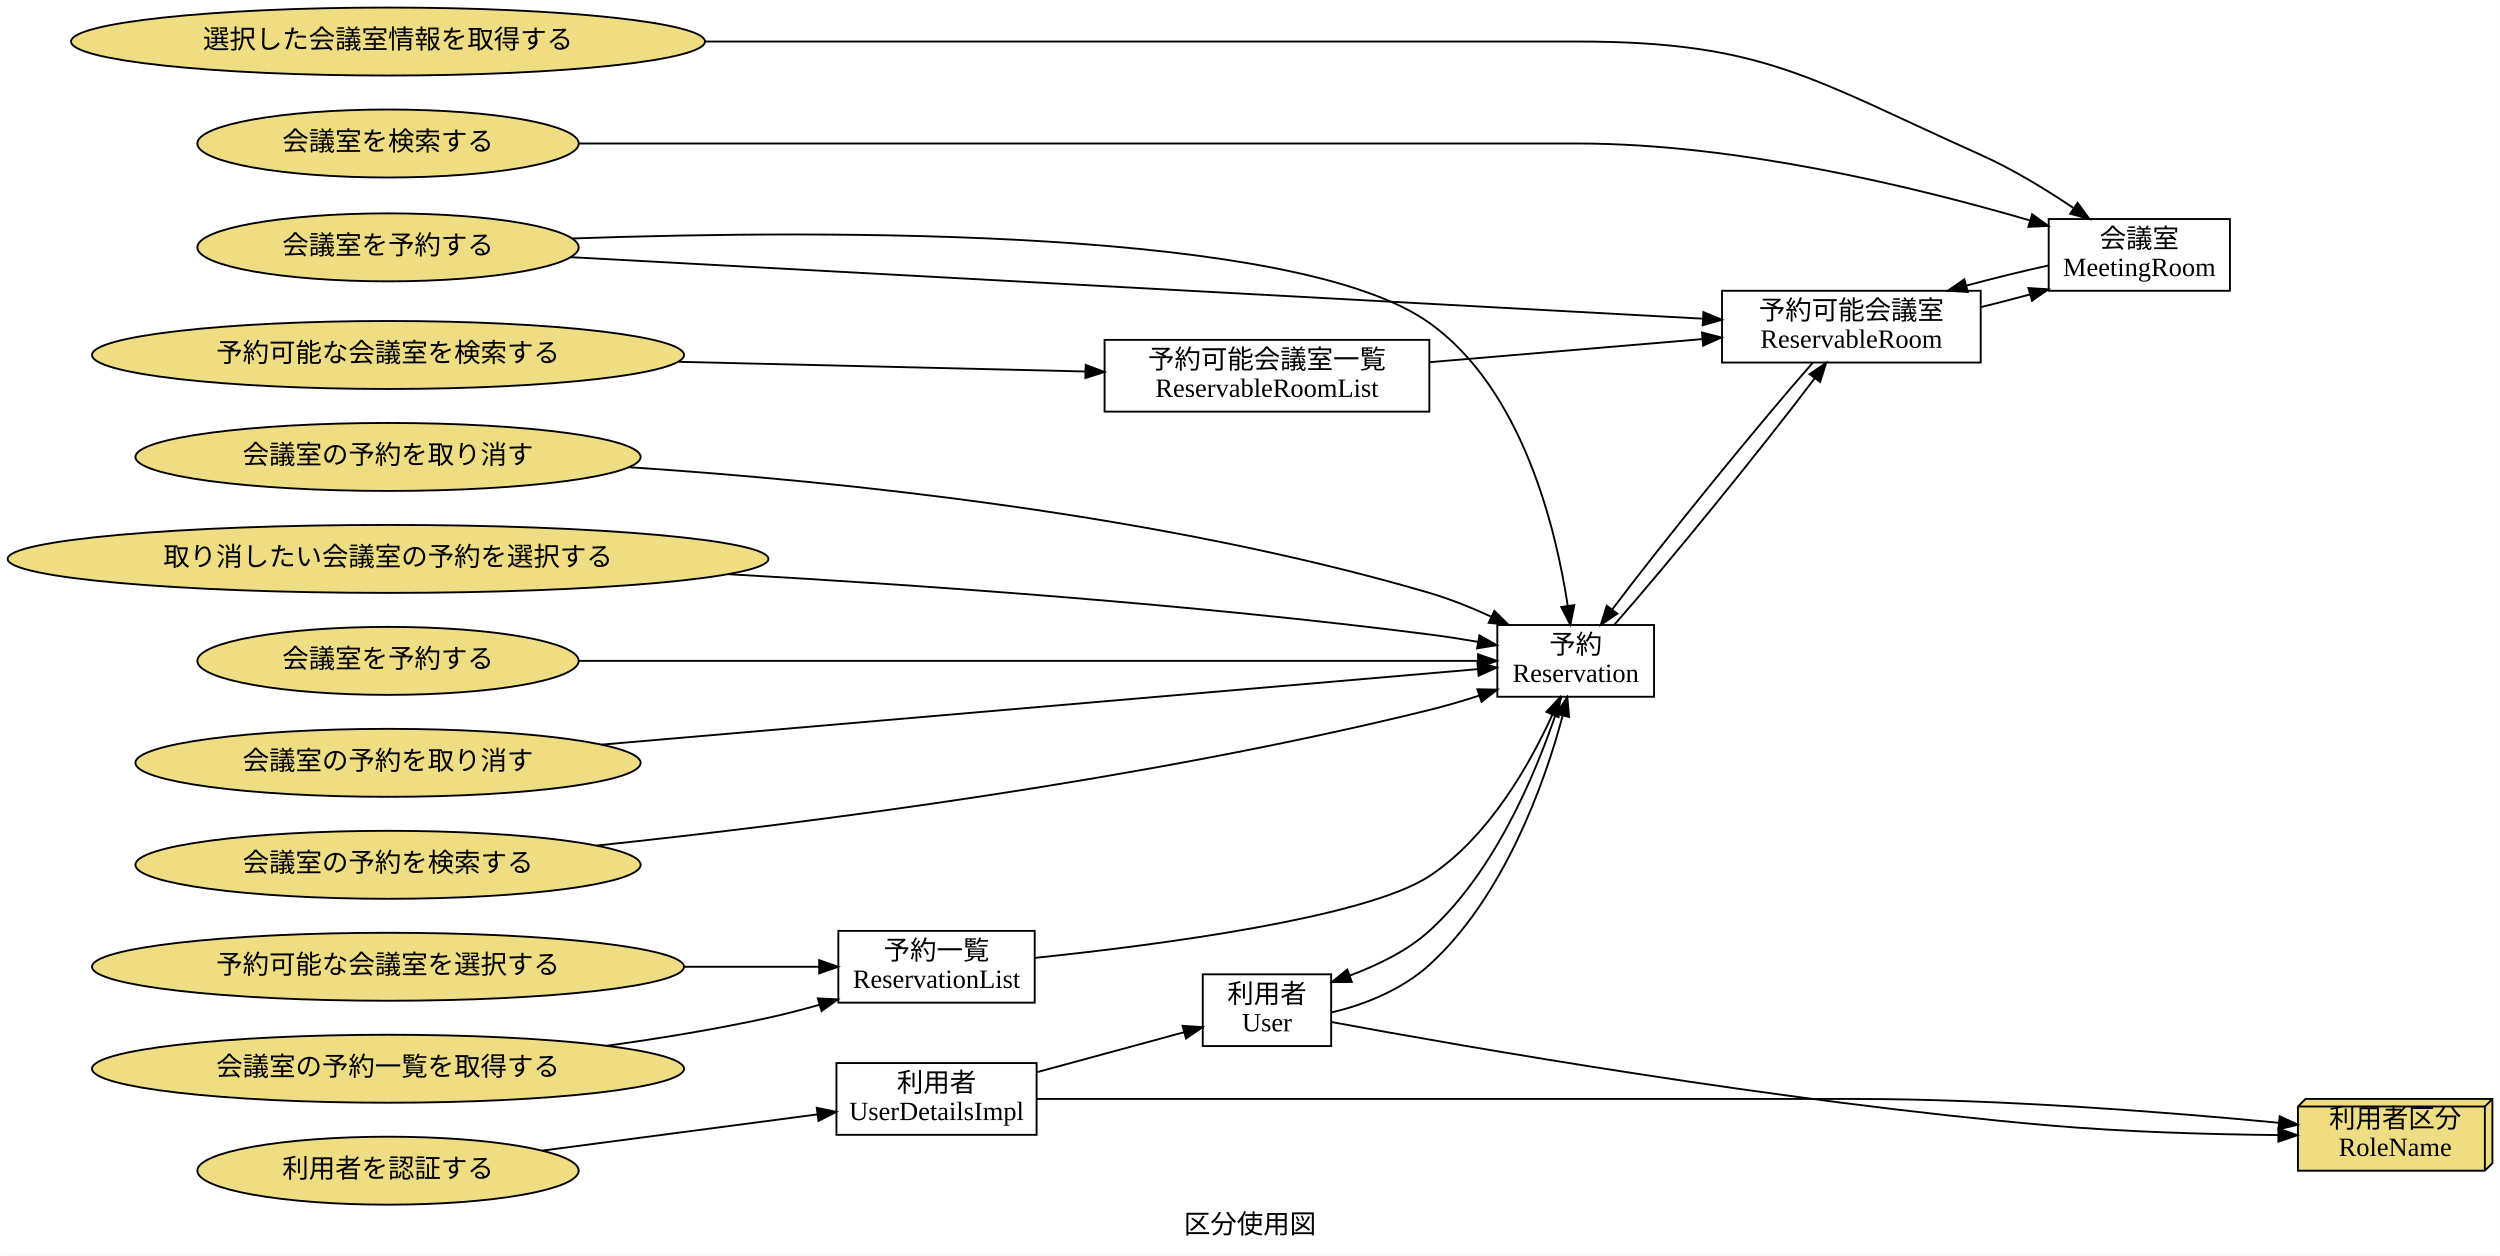
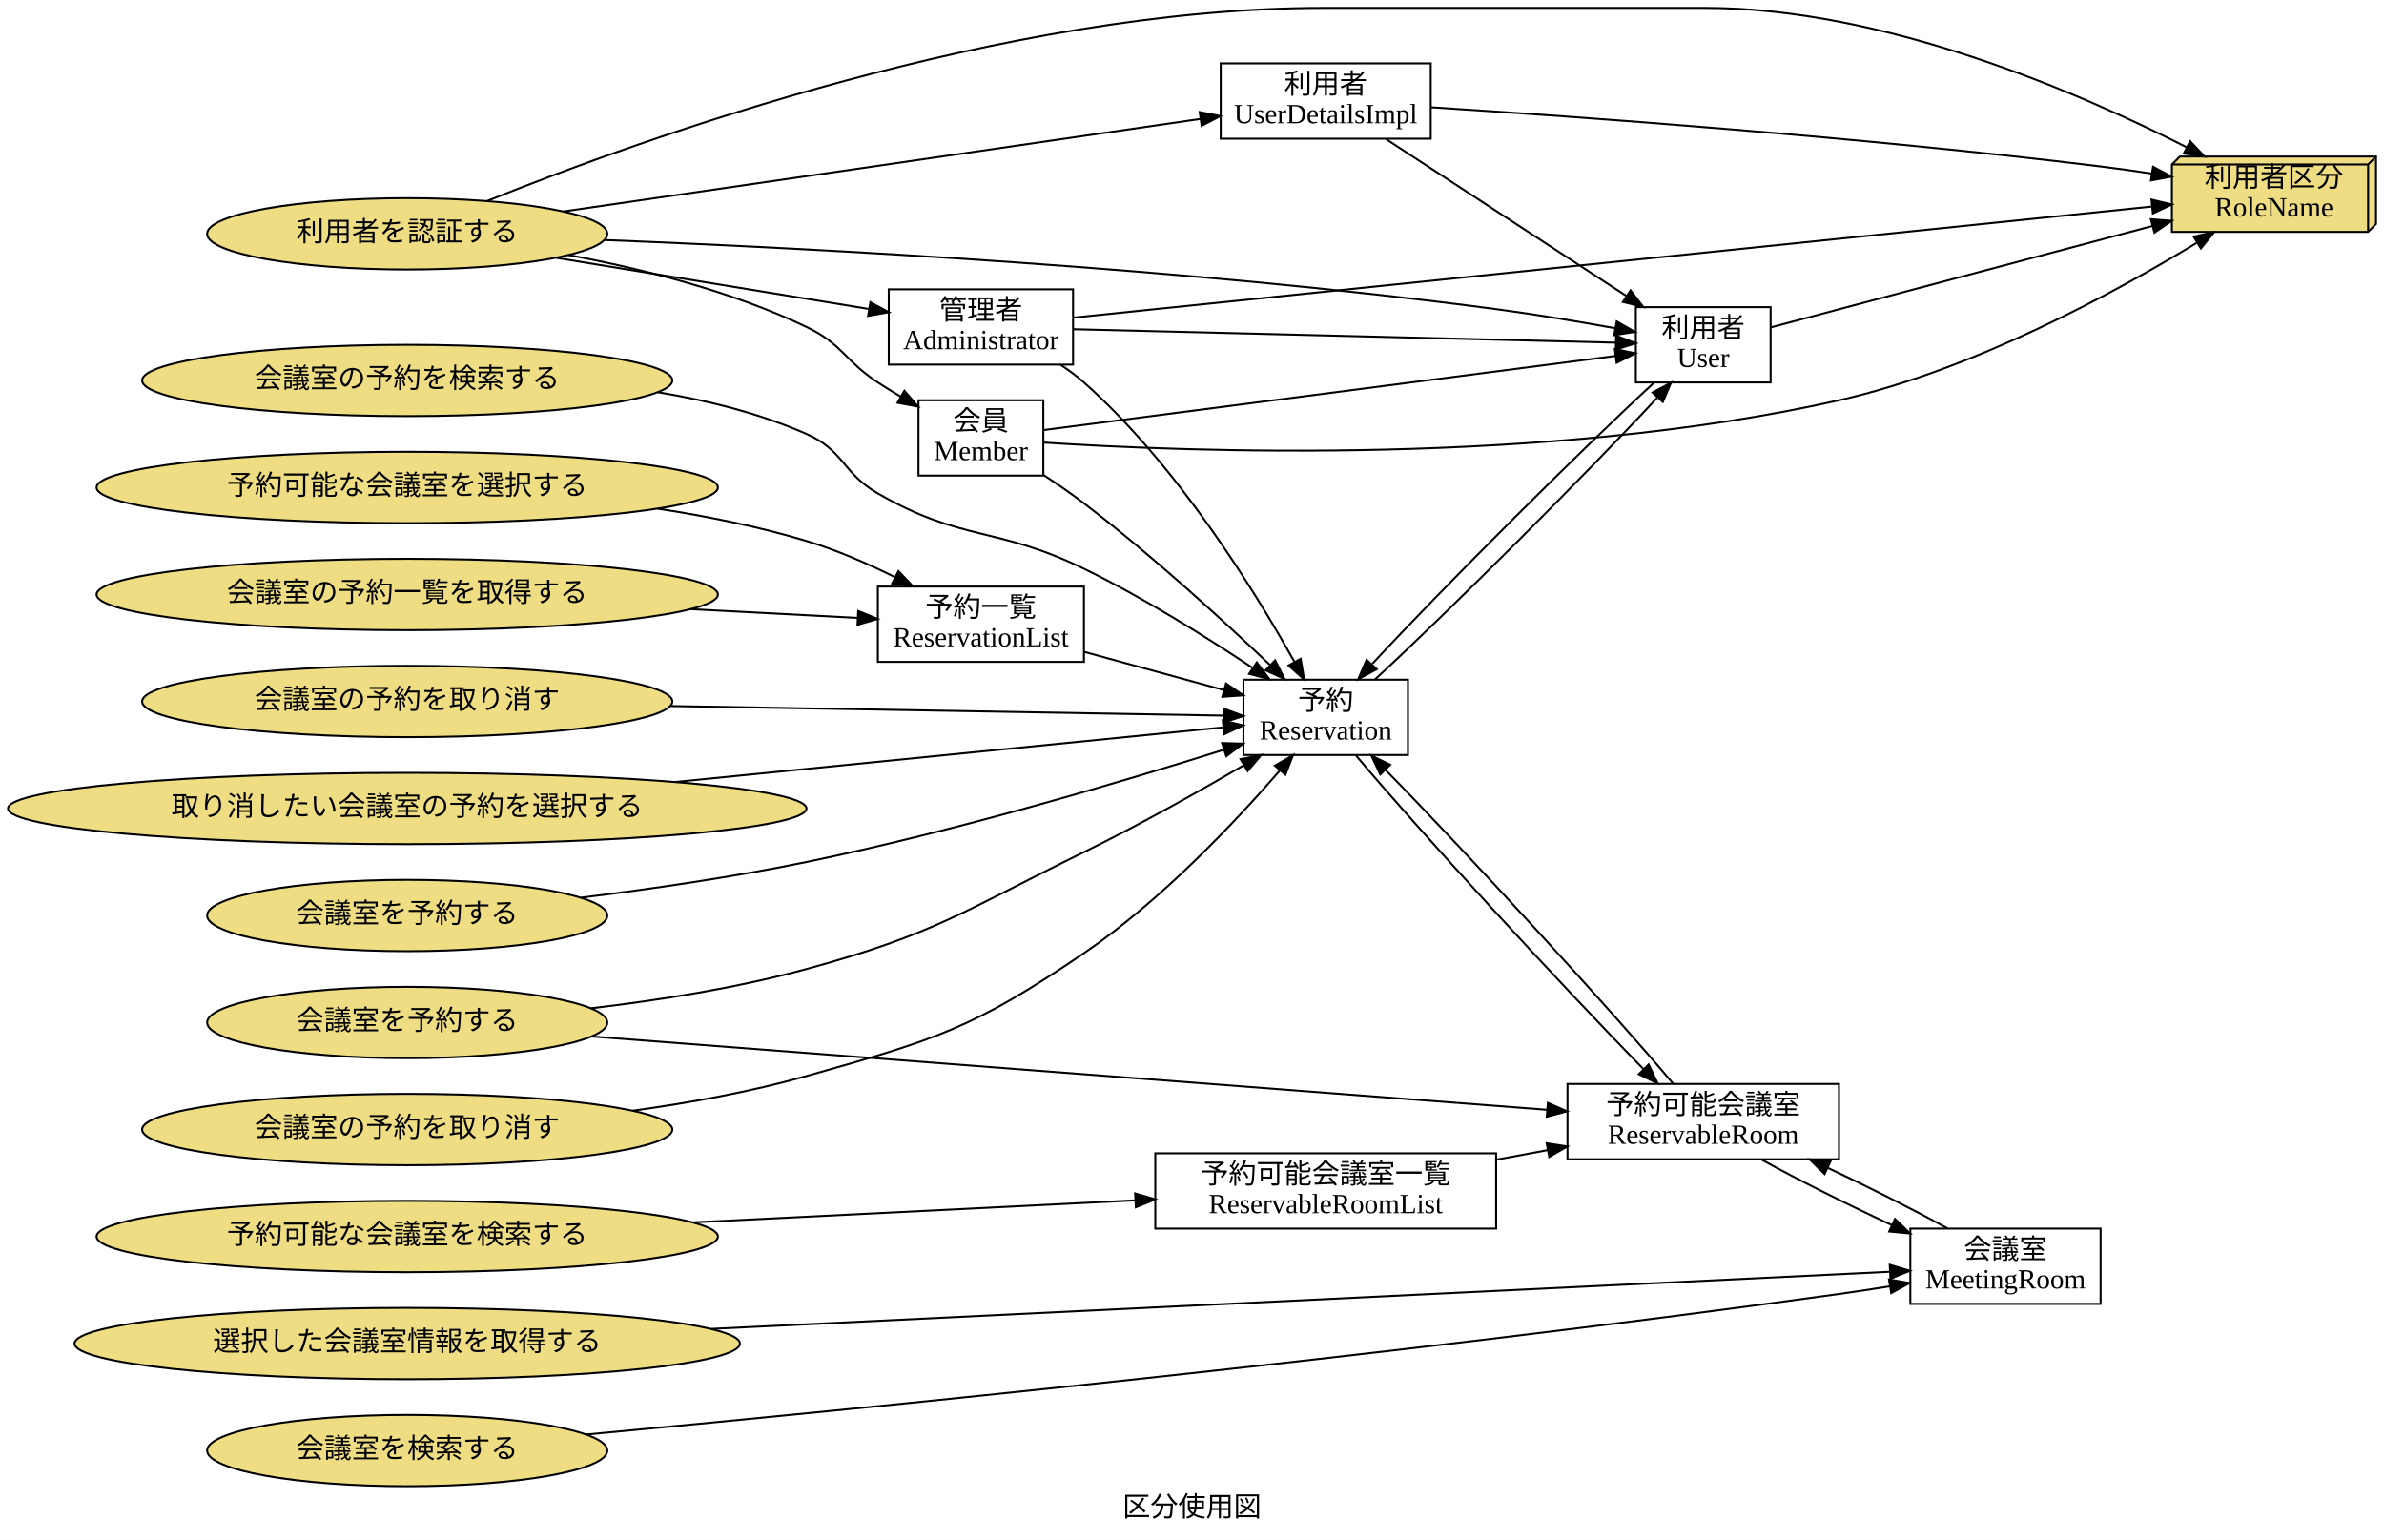
- <svg xmlns="http://www.w3.org/2000/svg" xmlns:xlink="http://www.w3.org/1999/xlink" width="1324pt" height="665pt" viewBox="0.00 0.00 1323.96 665.00">
-   <g id="graph0" class="graph" transform="scale(1 1) rotate(0) translate(4 661)">
-     <polygon fill="white" stroke="transparent" points="-4,4 -4,-661 1319.96,-661 1319.96,4 -4,4" />
-     <text text-anchor="middle" x="657.98" y="-7.8" font-family="Times New Roman,serif" font-size="14.00">区分使用図
+ <svg xmlns="http://www.w3.org/2000/svg" xmlns:xlink="http://www.w3.org/1999/xlink" width="1203pt" height="777pt" viewBox="0.00 0.00 1202.96 777.00">
+   <g id="graph0" class="graph" transform="scale(1 1) rotate(0) translate(4 773)">
+     <polygon fill="white" stroke="transparent" points="-4,4 -4,-773 1198.96,-773 1198.96,4 -4,4" />
+     <text text-anchor="middle" x="597.48" y="-7.8" font-family="Times New Roman,serif" font-size="14.00">区分使用図
        </text>
    <g id="node1" class="node">
-       <polygon fill="#eedd82" stroke="black" points="1315.96,-79 1216.96,-79 1212.96,-75 1212.96,-41 1311.96,-41 1315.96,-45 1315.96,-79" />
-       <polyline fill="none" stroke="black" points="1311.96,-75 1212.96,-75 " />
-       <polyline fill="none" stroke="black" points="1311.96,-75 1311.96,-41 " />
-       <polyline fill="none" stroke="black" points="1311.96,-75 1315.96,-79 " />
-       <text text-anchor="middle" x="1264.46" y="-63.8" font-family="Times New Roman,serif" font-size="14.00">
+       <polygon fill="#eedd82" stroke="black" points="1194.96,-694 1095.96,-694 1091.96,-690 1091.96,-656 1190.96,-656 1194.96,-660 1194.96,-694" />
+       <polyline fill="none" stroke="black" points="1190.96,-690 1091.96,-690 " />
+       <polyline fill="none" stroke="black" points="1190.96,-690 1190.96,-656 " />
+       <polyline fill="none" stroke="black" points="1190.96,-690 1194.96,-694 " />
+       <text text-anchor="middle" x="1143.46" y="-678.8" font-family="Times New Roman,serif" font-size="14.00">
                利用者区分
            </text>
-       <text text-anchor="middle" x="1264.46" y="-48.8" font-family="Times New Roman,serif" font-size="14.00">
+       <text text-anchor="middle" x="1143.46" y="-663.8" font-family="Times New Roman,serif" font-size="14.00">
                RoleName
            </text>
    </g>
    <g id="node2" class="node">
      <g id="a_node2">
        <a xlink:href="https://github.com/k2works/application_programing_excercise_2022/tree/take13/src/main/java/mrs/application/scenario/MeetingRoomReservationScenario.java" xlink:title="MeetingRoomReservationScenario.cancel(Reservation)">
          <ellipse fill="#eedd82" stroke="black" cx="201.48" cy="-419" rx="133.78" ry="18" />
          <text text-anchor="middle" x="201.48" y="-415.3" font-family="Times New Roman,serif" font-size="14.00">会議室の予約を取り消す
                    </text>
        </a>
      </g>
    </g>
-     <g id="node16" class="node">
-       <polygon fill="white" stroke="black" points="871.96,-330 788.96,-330 788.96,-292 871.96,-292 871.96,-330" />
-       <text text-anchor="middle" x="830.46" y="-314.8" font-family="Times New Roman,serif" font-size="14.00">予約
-             </text>
-       <text text-anchor="middle" x="830.46" y="-299.8" font-family="Times New Roman,serif" font-size="14.00">
+     <g id="node18" class="node">
+       <polygon fill="white" stroke="black" points="706.46,-430 623.46,-430 623.46,-392 706.46,-392 706.46,-430" />
+       <text text-anchor="middle" x="664.96" y="-414.8" font-family="Times New Roman,serif" font-size="14.00">予約
+             </text>
+       <text text-anchor="middle" x="664.96" y="-399.8" font-family="Times New Roman,serif" font-size="14.00">
                Reservation
            </text>
    </g>
-     <g id="edge12" class="edge">
-       <path fill="none" stroke="black" d="M329.38,-413.54C442.46,-406.08 611.44,-388.45 752.96,-347 763.86,-343.81 775.15,-339.26 785.61,-334.47" />
-       <polygon fill="black" stroke="black" points="787.41,-337.48 794.94,-330.03 784.4,-331.16 787.41,-337.48" />
+     <g id="edge18" class="edge">
+       <path fill="none" stroke="black" d="M334.42,-416.71C427.34,-415.1 546.62,-413.03 613.2,-411.88" />
+       <polygon fill="black" stroke="black" points="613.49,-415.38 623.43,-411.7 613.37,-408.38 613.49,-415.38" />
    </g>
    <g id="node3" class="node">
      <g id="a_node3">
        <a xlink:href="https://github.com/k2works/application_programing_excercise_2022/tree/take13/src/main/java/mrs/application/scenario/MeetingRoomReservationScenario.java" xlink:title="MeetingRoomReservationScenario.findMeetingRoom(RoomId)">
-           <ellipse fill="#eedd82" stroke="black" cx="201.48" cy="-639" rx="167.87" ry="18" />
-           <text text-anchor="middle" x="201.48" y="-635.3" font-family="Times New Roman,serif" font-size="14.00">選択した会議室情報を取得する
-                     </text>
-         </a>
-       </g>
-     </g>
-     <g id="node18" class="node">
-       <polygon fill="white" stroke="black" points="1176.96,-545 1080.96,-545 1080.96,-507 1176.96,-507 1176.96,-545" />
-       <text text-anchor="middle" x="1128.96" y="-529.8" font-family="Times New Roman,serif" font-size="14.00">
+           <ellipse fill="#eedd82" stroke="black" cx="201.48" cy="-95" rx="167.87" ry="18" />
+           <text text-anchor="middle" x="201.48" y="-91.3" font-family="Times New Roman,serif" font-size="14.00">選択した会議室情報を取得する
+                     </text>
+         </a>
+       </g>
+     </g>
+     <g id="node20" class="node">
+       <polygon fill="white" stroke="black" points="1055.96,-153 959.96,-153 959.96,-115 1055.96,-115 1055.96,-153" />
+       <text text-anchor="middle" x="1007.96" y="-137.8" font-family="Times New Roman,serif" font-size="14.00">
                会議室
            </text>
-       <text text-anchor="middle" x="1128.96" y="-514.8" font-family="Times New Roman,serif" font-size="14.00">
+       <text text-anchor="middle" x="1007.96" y="-122.8" font-family="Times New Roman,serif" font-size="14.00">
                MeetingRoom
            </text>
    </g>
-     <g id="edge13" class="edge">
-       <path fill="none" stroke="black" d="M369.27,-639C457.48,-639 567.59,-639 665.96,-639 665.96,-639 665.96,-639 831.46,-639 930.03,-639 955.01,-619.29 1044.96,-579 1061.89,-571.42 1079.38,-560.74 1093.91,-550.96" />
-       <polygon fill="black" stroke="black" points="1096.29,-553.57 1102.54,-545.02 1092.32,-547.8 1096.29,-553.57" />
+     <g id="edge19" class="edge">
+       <path fill="none" stroke="black" d="M354.74,-102.38C535.11,-111.13 826.58,-125.26 949.44,-131.21" />
+       <polygon fill="black" stroke="black" points="949.59,-134.72 959.74,-131.71 949.92,-127.73 949.59,-134.72" />
    </g>
    <g id="node4" class="node">
      <g id="a_node4">
        <a xlink:href="https://github.com/k2works/application_programing_excercise_2022/tree/take13/src/main/java/mrs/application/scenario/MeetingRoomReservationScenario.java" xlink:title="MeetingRoomReservationScenario.findOne(ReservationId)">
          <ellipse fill="#eedd82" stroke="black" cx="201.48" cy="-365" rx="201.46" ry="18" />
          <text text-anchor="middle" x="201.48" y="-361.3" font-family="Times New Roman,serif" font-size="14.00">取り消したい会議室の予約を選択する
                    </text>
        </a>
      </g>
    </g>
-     <g id="edge14" class="edge">
-       <path fill="none" stroke="black" d="M381.78,-356.9C489.64,-350.8 629.51,-340.73 752.96,-325 761.34,-323.93 770.19,-322.55 778.78,-321.07" />
-       <polygon fill="black" stroke="black" points="779.47,-324.51 788.7,-319.31 778.24,-317.61 779.47,-324.51" />
+     <g id="edge20" class="edge">
+       <path fill="none" stroke="black" d="M336.58,-378.37C429.16,-387.6 547.08,-399.35 613.16,-405.94" />
+       <polygon fill="black" stroke="black" points="613.01,-409.44 623.3,-406.95 613.7,-402.47 613.01,-409.44" />
    </g>
    <g id="node5" class="node">
      <g id="a_node5">
        <a xlink:href="https://github.com/k2works/application_programing_excercise_2022/tree/take13/src/main/java/mrs/application/scenario/MeetingRoomReservationScenario.java" xlink:title="MeetingRoomReservationScenario.findReservations(ReservableRoomId)">
-           <ellipse fill="#eedd82" stroke="black" cx="201.48" cy="-149" rx="156.77" ry="18" />
-           <text text-anchor="middle" x="201.48" y="-145.3" font-family="Times New Roman,serif" font-size="14.00">予約可能な会議室を選択する
-                     </text>
-         </a>
-       </g>
-     </g>
-     <g id="node17" class="node">
-       <polygon fill="white" stroke="black" points="543.96,-168 439.96,-168 439.96,-130 543.96,-130 543.96,-168" />
-       <text text-anchor="middle" x="491.96" y="-152.8" font-family="Times New Roman,serif" font-size="14.00">
+           <ellipse fill="#eedd82" stroke="black" cx="201.48" cy="-527" rx="156.77" ry="18" />
+           <text text-anchor="middle" x="201.48" y="-523.3" font-family="Times New Roman,serif" font-size="14.00">予約可能な会議室を選択する
+                     </text>
+         </a>
+       </g>
+     </g>
+     <g id="node19" class="node">
+       <polygon fill="white" stroke="black" points="542.96,-477 438.96,-477 438.96,-439 542.96,-439 542.96,-477" />
+       <text text-anchor="middle" x="490.96" y="-461.8" font-family="Times New Roman,serif" font-size="14.00">
                予約一覧
            </text>
-       <text text-anchor="middle" x="491.96" y="-137.8" font-family="Times New Roman,serif" font-size="14.00">
+       <text text-anchor="middle" x="490.96" y="-446.8" font-family="Times New Roman,serif" font-size="14.00">
                ReservationList
            </text>
    </g>
-     <g id="edge15" class="edge">
-       <path fill="none" stroke="black" d="M358.12,-149C383.51,-149 408.42,-149 429.69,-149" />
-       <polygon fill="black" stroke="black" points="429.82,-152.5 439.82,-149 429.82,-145.5 429.82,-152.5" />
+     <g id="edge21" class="edge">
+       <path fill="none" stroke="black" d="M327.84,-516.32C353.03,-512.45 379.08,-507.17 402.96,-500 417.97,-495.49 433.62,-488.68 447.43,-481.84" />
+       <polygon fill="black" stroke="black" points="449.35,-484.8 456.67,-477.14 446.17,-478.56 449.35,-484.8" />
    </g>
    <g id="node6" class="node">
      <g id="a_node6">
        <a xlink:href="https://github.com/k2works/application_programing_excercise_2022/tree/take13/src/main/java/mrs/application/scenario/MeetingRoomReservationScenario.java" xlink:title="MeetingRoomReservationScenario.reserve(Reservation)">
          <ellipse fill="#eedd82" stroke="black" cx="201.48" cy="-311" rx="100.98" ry="18" />
          <text text-anchor="middle" x="201.48" y="-307.3" font-family="Times New Roman,serif" font-size="14.00">会議室を予約する
                    </text>
        </a>
      </g>
    </g>
-     <g id="edge16" class="edge">
-       <path fill="none" stroke="black" d="M302.52,-311C438.06,-311 674.98,-311 778.56,-311" />
-       <polygon fill="black" stroke="black" points="778.75,-314.5 788.75,-311 778.75,-307.5 778.75,-314.5" />
+     <g id="edge22" class="edge">
+       <path fill="none" stroke="black" d="M289.27,-320.02C324.71,-324.4 365.99,-330.38 402.96,-338 477.21,-353.31 561.38,-378.26 613.58,-394.66" />
+       <polygon fill="black" stroke="black" points="612.67,-398.04 623.26,-397.72 614.78,-391.37 612.67,-398.04" />
    </g>
    <g id="node7" class="node">
      <g id="a_node7">
        <a xlink:href="https://github.com/k2works/application_programing_excercise_2022/tree/take13/src/main/java/mrs/application/service/auth/UserService.java" xlink:title="UserService.loadUserByUsername(String)">
-           <ellipse fill="#eedd82" stroke="black" cx="201.48" cy="-41" rx="100.98" ry="18" />
-           <text text-anchor="middle" x="201.48" y="-37.3" font-family="Times New Roman,serif" font-size="14.00">利用者を認証する
-                     </text>
-         </a>
-       </g>
+           <ellipse fill="#eedd82" stroke="black" cx="201.48" cy="-655" rx="100.98" ry="18" />
+           <text text-anchor="middle" x="201.48" y="-651.3" font-family="Times New Roman,serif" font-size="14.00">利用者を認証する
+                     </text>
+         </a>
+       </g>
+     </g>
+     <g id="edge25" class="edge">
+       <path fill="none" stroke="black" d="M241.79,-671.58C320.45,-703.19 503.45,-769 663.96,-769 663.96,-769 663.96,-769 856.46,-769 946.39,-769 1044.62,-726.54 1099.38,-698.7" />
+       <polygon fill="black" stroke="black" points="1101.15,-701.72 1108.43,-694.02 1097.94,-695.5 1101.15,-701.72" />
+     </g>
+     <g id="node14" class="node">
+       <polygon fill="white" stroke="black" points="537.46,-627 444.46,-627 444.46,-589 537.46,-589 537.46,-627" />
+       <text text-anchor="middle" x="490.96" y="-611.8" font-family="Times New Roman,serif" font-size="14.00">管理者
+             </text>
+       <text text-anchor="middle" x="490.96" y="-596.8" font-family="Times New Roman,serif" font-size="14.00">
+                 Administrator
+             </text>
+     </g>
+     <g id="edge23" class="edge">
+       <path fill="none" stroke="black" d="M276.52,-642.9C325.75,-634.85 389.38,-624.44 434.32,-617.1" />
+       <polygon fill="black" stroke="black" points="435.16,-620.51 444.46,-615.44 434.03,-613.6 435.16,-620.51" />
    </g>
    <g id="node15" class="node">
-       <polygon fill="white" stroke="black" points="544.96,-98 438.96,-98 438.96,-60 544.96,-60 544.96,-98" />
-       <text text-anchor="middle" x="491.96" y="-82.8" font-family="Times New Roman,serif" font-size="14.00">利用者
-             </text>
-       <text text-anchor="middle" x="491.96" y="-67.8" font-family="Times New Roman,serif" font-size="14.00">
+       <polygon fill="white" stroke="black" points="522.46,-571 459.46,-571 459.46,-533 522.46,-533 522.46,-571" />
+       <text text-anchor="middle" x="490.96" y="-555.8" font-family="Times New Roman,serif" font-size="14.00">会員
+             </text>
+       <text text-anchor="middle" x="490.96" y="-540.8" font-family="Times New Roman,serif" font-size="14.00">
+                 Member
+             </text>
+     </g>
+     <g id="edge24" class="edge">
+       <path fill="none" stroke="black" d="M282.72,-644.33C320.49,-637.3 365.38,-625.95 402.96,-608 421.25,-599.26 422.03,-591.13 438.96,-580 442.67,-577.56 446.61,-575.14 450.59,-572.79" />
+       <polygon fill="black" stroke="black" points="452.35,-575.81 459.29,-567.81 448.88,-569.74 452.35,-575.81" />
+     </g>
+     <g id="node16" class="node">
+       <polygon fill="white" stroke="black" points="889.46,-618 821.46,-618 821.46,-580 889.46,-580 889.46,-618" />
+       <text text-anchor="middle" x="855.46" y="-602.8" font-family="Times New Roman,serif" font-size="14.00">利用者
+             </text>
+       <text text-anchor="middle" x="855.46" y="-587.8" font-family="Times New Roman,serif" font-size="14.00">
+                 User
+             </text>
+     </g>
+     <g id="edge26" class="edge">
+       <path fill="none" stroke="black" d="M300.94,-651.88C411.01,-647.54 594.36,-637.74 750.96,-617 770.8,-614.37 792.63,-610.69 811.12,-607.34" />
+       <polygon fill="black" stroke="black" points="811.81,-610.78 821.01,-605.53 810.54,-603.89 811.81,-610.78" />
+     </g>
+     <g id="node17" class="node">
+       <polygon fill="white" stroke="black" points="717.96,-741 611.96,-741 611.96,-703 717.96,-703 717.96,-741" />
+       <text text-anchor="middle" x="664.96" y="-725.8" font-family="Times New Roman,serif" font-size="14.00">利用者
+             </text>
+       <text text-anchor="middle" x="664.96" y="-710.8" font-family="Times New Roman,serif" font-size="14.00">
                UserDetailsImpl
            </text>
    </g>
-     <g id="edge17" class="edge">
-       <path fill="none" stroke="black" d="M283.22,-51.64C329.36,-57.71 386.33,-65.22 428.94,-70.83" />
-       <polygon fill="black" stroke="black" points="428.52,-74.31 438.9,-72.14 429.44,-67.37 428.52,-74.31" />
+     <g id="edge27" class="edge">
+       <path fill="none" stroke="black" d="M280.24,-666.29C370.74,-679.43 518.38,-700.86 601.67,-712.96" />
+       <polygon fill="black" stroke="black" points="601.35,-716.45 611.75,-714.42 602.36,-709.52 601.35,-716.45" />
    </g>
    <g id="node8" class="node">
      <g id="a_node8">
        <a xlink:href="https://github.com/k2works/application_programing_excercise_2022/tree/take13/src/main/java/mrs/application/service/reservation/ReservationService.java" xlink:title="ReservationService.cancel(Reservation)">
-           <ellipse fill="#eedd82" stroke="black" cx="201.48" cy="-257" rx="133.78" ry="18" />
-           <text text-anchor="middle" x="201.48" y="-253.3" font-family="Times New Roman,serif" font-size="14.00">会議室の予約を取り消す
-                     </text>
-         </a>
-       </g>
-     </g>
-     <g id="edge18" class="edge">
-       <path fill="none" stroke="black" d="M314.57,-266.65C451.67,-278.46 677.89,-297.95 778.49,-306.61" />
-       <polygon fill="black" stroke="black" points="778.43,-310.12 788.69,-307.49 779.03,-303.14 778.43,-310.12" />
+           <ellipse fill="#eedd82" stroke="black" cx="201.48" cy="-203" rx="133.78" ry="18" />
+           <text text-anchor="middle" x="201.48" y="-199.3" font-family="Times New Roman,serif" font-size="14.00">会議室の予約を取り消す
+                     </text>
+         </a>
+       </g>
+     </g>
+     <g id="edge28" class="edge">
+       <path fill="none" stroke="black" d="M315.24,-212.5C344.16,-216.48 375,-222.1 402.96,-230 468.45,-248.5 486.68,-253.75 542.96,-292 581.83,-318.42 619.24,-358.11 641.91,-384.28" />
+       <polygon fill="black" stroke="black" points="639.31,-386.62 648.46,-391.94 644.62,-382.07 639.31,-386.62" />
    </g>
    <g id="node9" class="node">
      <g id="a_node9">
        <a xlink:href="https://github.com/k2works/application_programing_excercise_2022/tree/take13/src/main/java/mrs/application/service/reservation/ReservationService.java" xlink:title="ReservationService.findOne(ReservationId)">
-           <ellipse fill="#eedd82" stroke="black" cx="201.48" cy="-203" rx="133.78" ry="18" />
-           <text text-anchor="middle" x="201.48" y="-199.3" font-family="Times New Roman,serif" font-size="14.00">会議室の予約を検索する
-                     </text>
-         </a>
-       </g>
-     </g>
-     <g id="edge19" class="edge">
-       <path fill="none" stroke="black" d="M312.02,-213.19C423.97,-225.03 602.27,-247.84 752.96,-285 761.57,-287.12 770.59,-289.78 779.3,-292.58" />
-       <polygon fill="black" stroke="black" points="778.36,-295.96 788.96,-295.79 780.57,-289.32 778.36,-295.96" />
+           <ellipse fill="#eedd82" stroke="black" cx="201.48" cy="-581" rx="133.78" ry="18" />
+           <text text-anchor="middle" x="201.48" y="-577.3" font-family="Times New Roman,serif" font-size="14.00">会議室の予約を検索する
+                     </text>
+         </a>
+       </g>
+     </g>
+     <g id="edge29" class="edge">
+       <path fill="none" stroke="black" d="M327.91,-575.07C353.47,-570.86 379.66,-564.25 402.96,-554 422.03,-545.62 420.92,-534.39 438.96,-524 481.61,-499.44 498.71,-507.52 542.96,-486 572.72,-471.53 604.45,-451.68 627.95,-436.03" />
+       <polygon fill="black" stroke="black" points="630.19,-438.75 636.53,-430.26 626.28,-432.94 630.19,-438.75" />
    </g>
    <g id="node10" class="node">
      <g id="a_node10">
        <a xlink:href="https://github.com/k2works/application_programing_excercise_2022/tree/take13/src/main/java/mrs/application/service/reservation/ReservationService.java" xlink:title="ReservationService.findReservations(ReservableRoomId)">
-           <ellipse fill="#eedd82" stroke="black" cx="201.48" cy="-95" rx="156.77" ry="18" />
-           <text text-anchor="middle" x="201.48" y="-91.3" font-family="Times New Roman,serif" font-size="14.00">会議室の予約一覧を取得する
-                     </text>
-         </a>
-       </g>
-     </g>
-     <g id="edge20" class="edge">
-       <path fill="none" stroke="black" d="M317.29,-107.17C345.46,-111.06 375.43,-115.97 402.96,-122 411.79,-123.93 421.01,-126.33 430.02,-128.89" />
-       <polygon fill="black" stroke="black" points="429.11,-132.27 439.69,-131.72 431.07,-125.55 429.11,-132.27" />
+           <ellipse fill="#eedd82" stroke="black" cx="201.48" cy="-473" rx="156.77" ry="18" />
+           <text text-anchor="middle" x="201.48" y="-469.3" font-family="Times New Roman,serif" font-size="14.00">会議室の予約一覧を取得する
+                     </text>
+         </a>
+       </g>
+     </g>
+     <g id="edge30" class="edge">
+       <path fill="none" stroke="black" d="M344.54,-465.59C374.12,-464.04 403.8,-462.5 428.56,-461.2" />
+       <polygon fill="black" stroke="black" points="429.05,-464.68 438.86,-460.67 428.69,-457.69 429.05,-464.68" />
    </g>
    <g id="node11" class="node">
      <g id="a_node11">
        <a xlink:href="https://github.com/k2works/application_programing_excercise_2022/tree/take13/src/main/java/mrs/application/service/reservation/ReservationService.java" xlink:title="ReservationService.reserve(Reservation)">
-           <ellipse fill="#eedd82" stroke="black" cx="201.48" cy="-530" rx="100.98" ry="18" />
-           <text text-anchor="middle" x="201.48" y="-526.3" font-family="Times New Roman,serif" font-size="14.00">会議室を予約する
-                     </text>
-         </a>
-       </g>
-     </g>
-     <g id="edge21" class="edge">
-       <path fill="none" stroke="black" d="M298.94,-534.7C437.1,-539.51 682.47,-540.3 752.96,-490 802.31,-454.79 820.07,-381.03 826.27,-340.04" />
-       <polygon fill="black" stroke="black" points="829.74,-340.51 827.64,-330.13 822.8,-339.55 829.74,-340.51" />
-     </g>
-     <g id="node19" class="node">
-       <polygon fill="white" stroke="black" points="1044.96,-507 907.96,-507 907.96,-469 1044.96,-469 1044.96,-507" />
-       <text text-anchor="middle" x="976.46" y="-491.8" font-family="Times New Roman,serif" font-size="14.00">
+           <ellipse fill="#eedd82" stroke="black" cx="201.48" cy="-257" rx="100.98" ry="18" />
+           <text text-anchor="middle" x="201.48" y="-253.3" font-family="Times New Roman,serif" font-size="14.00">会議室を予約する
+                     </text>
+         </a>
+       </g>
+     </g>
+     <g id="edge31" class="edge">
+       <path fill="none" stroke="black" d="M294.07,-264.17C328.61,-268.22 367.98,-274.46 402.96,-284 468.11,-301.77 482.32,-313.3 542.96,-343 570.38,-356.43 600.29,-373.22 623.52,-386.75" />
+       <polygon fill="black" stroke="black" points="621.99,-389.92 632.39,-391.96 625.54,-383.88 621.99,-389.92" />
+     </g>
+     <g id="node21" class="node">
+       <polygon fill="white" stroke="black" points="923.96,-226 786.96,-226 786.96,-188 923.96,-188 923.96,-226" />
+       <text text-anchor="middle" x="855.46" y="-210.8" font-family="Times New Roman,serif" font-size="14.00">
                予約可能会議室
            </text>
-       <text text-anchor="middle" x="976.46" y="-476.8" font-family="Times New Roman,serif" font-size="14.00">
+       <text text-anchor="middle" x="855.46" y="-195.8" font-family="Times New Roman,serif" font-size="14.00">
                ReservableRoom
            </text>
    </g>
-     <g id="edge22" class="edge">
-       <path fill="none" stroke="black" d="M298.04,-524.81C452.71,-516.4 754.94,-499.98 897.49,-492.24" />
-       <polygon fill="black" stroke="black" points="898.1,-495.71 907.89,-491.67 897.72,-488.72 898.1,-495.71" />
+     <g id="edge32" class="edge">
+       <path fill="none" stroke="black" d="M294.51,-249.94C423.44,-240.06 655.55,-222.25 776.46,-212.98" />
+       <polygon fill="black" stroke="black" points="777.04,-216.45 786.74,-212.19 776.5,-209.47 777.04,-216.45" />
    </g>
    <g id="node12" class="node">
      <g id="a_node12">
        <a xlink:href="https://github.com/k2works/application_programing_excercise_2022/tree/take13/src/main/java/mrs/application/service/room/RoomService.java" xlink:title="RoomService.findMeetingRoom(RoomId)">
-           <ellipse fill="#eedd82" stroke="black" cx="201.48" cy="-585" rx="100.98" ry="18" />
-           <text text-anchor="middle" x="201.48" y="-581.3" font-family="Times New Roman,serif" font-size="14.00">会議室を検索する
-                     </text>
-         </a>
-       </g>
-     </g>
-     <g id="edge23" class="edge">
-       <path fill="none" stroke="black" d="M302.39,-585C396.25,-585 540.64,-585 665.96,-585 665.96,-585 665.96,-585 831.46,-585 916.06,-585 1011.66,-561.61 1070.88,-544.29" />
-       <polygon fill="black" stroke="black" points="1072.19,-547.55 1080.78,-541.35 1070.2,-540.84 1072.19,-547.55" />
+           <ellipse fill="#eedd82" stroke="black" cx="201.48" cy="-41" rx="100.98" ry="18" />
+           <text text-anchor="middle" x="201.48" y="-37.3" font-family="Times New Roman,serif" font-size="14.00">会議室を検索する
+                     </text>
+         </a>
+       </g>
+     </g>
+     <g id="edge33" class="edge">
+       <path fill="none" stroke="black" d="M291.55,-49.07C427.98,-61.82 696.82,-88.43 923.96,-120 932.29,-121.16 941.06,-122.5 949.66,-123.89" />
+       <polygon fill="black" stroke="black" points="949.2,-127.36 959.63,-125.53 950.33,-120.45 949.2,-127.36" />
    </g>
    <g id="node13" class="node">
      <g id="a_node13">
        <a xlink:href="https://github.com/k2works/application_programing_excercise_2022/tree/take13/src/main/java/mrs/application/service/room/RoomService.java" xlink:title="RoomService.findReservableRooms(ReservedDate)">
-           <ellipse fill="#eedd82" stroke="black" cx="201.48" cy="-473" rx="156.77" ry="18" />
-           <text text-anchor="middle" x="201.48" y="-469.3" font-family="Times New Roman,serif" font-size="14.00">予約可能な会議室を検索する
-                     </text>
-         </a>
-       </g>
-     </g>
-     <g id="node20" class="node">
-       <polygon fill="white" stroke="black" points="752.96,-481 580.96,-481 580.96,-443 752.96,-443 752.96,-481" />
-       <text text-anchor="middle" x="666.96" y="-465.8" font-family="Times New Roman,serif" font-size="14.00">
+           <ellipse fill="#eedd82" stroke="black" cx="201.48" cy="-149" rx="156.77" ry="18" />
+           <text text-anchor="middle" x="201.48" y="-145.3" font-family="Times New Roman,serif" font-size="14.00">予約可能な会議室を検索する
+                     </text>
+         </a>
+       </g>
+     </g>
+     <g id="node22" class="node">
+       <polygon fill="white" stroke="black" points="750.96,-191 578.96,-191 578.96,-153 750.96,-153 750.96,-191" />
+       <text text-anchor="middle" x="664.96" y="-175.8" font-family="Times New Roman,serif" font-size="14.00">
                予約可能会議室一覧
            </text>
-       <text text-anchor="middle" x="666.96" y="-450.8" font-family="Times New Roman,serif" font-size="14.00">
+       <text text-anchor="middle" x="664.96" y="-160.8" font-family="Times New Roman,serif" font-size="14.00">
                ReservableRoomList
            </text>
    </g>
-     <g id="edge24" class="edge">
-       <path fill="none" stroke="black" d="M355.21,-469.38C426.29,-467.69 508.64,-465.73 570.7,-464.26" />
-       <polygon fill="black" stroke="black" points="570.96,-467.76 580.87,-464.02 570.79,-460.76 570.96,-467.76" />
-     </g>
-     <g id="node14" class="node">
-       <polygon fill="white" stroke="black" points="700.96,-145 632.96,-145 632.96,-107 700.96,-107 700.96,-145" />
-       <text text-anchor="middle" x="666.96" y="-129.8" font-family="Times New Roman,serif" font-size="14.00">利用者
-             </text>
-       <text text-anchor="middle" x="666.96" y="-114.8" font-family="Times New Roman,serif" font-size="14.00">
-                 User
-             </text>
+     <g id="edge34" class="edge">
+       <path fill="none" stroke="black" d="M345.65,-156.14C418.25,-159.75 504.43,-164.05 568.8,-167.26" />
+       <polygon fill="black" stroke="black" points="568.78,-170.76 578.94,-167.76 569.13,-163.77 568.78,-170.76" />
+     </g>
+     <g id="edge11" class="edge">
+       <path fill="none" stroke="black" d="M537.57,-612.72C550.91,-614.1 565.52,-615.61 578.96,-617 761.97,-635.88 978.43,-658.14 1081.72,-668.76" />
+       <polygon fill="black" stroke="black" points="1081.65,-672.27 1091.95,-669.81 1082.36,-665.31 1081.65,-672.27" />
+     </g>
+     <g id="edge1" class="edge">
+       <path fill="none" stroke="black" d="M537.51,-606.87C607.96,-605.12 742.41,-601.78 811.35,-600.07" />
+       <polygon fill="black" stroke="black" points="811.52,-603.57 821.43,-599.82 811.35,-596.57 811.52,-603.57" />
+     </g>
+     <g id="edge12" class="edge">
+       <path fill="none" stroke="black" d="M531.08,-588.96C535.28,-586.21 539.34,-583.22 542.96,-580 589.92,-538.34 628.93,-475.26 649.11,-439.11" />
+       <polygon fill="black" stroke="black" points="652.32,-440.55 654.07,-430.1 646.18,-437.18 652.32,-440.55" />
+     </g>
+     <g id="edge7" class="edge">
+       <path fill="none" stroke="black" d="M522.57,-549.67C593.95,-545.01 776.6,-537.7 923.96,-571 991.49,-586.26 1062.61,-624.96 1104.73,-650.61" />
+       <polygon fill="black" stroke="black" points="1102.91,-653.6 1113.26,-655.87 1106.59,-647.64 1102.91,-653.6" />
+     </g>
+     <g id="edge14" class="edge">
+       <path fill="none" stroke="black" d="M522.56,-555.97C587.03,-564.33 737.03,-583.77 811.26,-593.4" />
+       <polygon fill="black" stroke="black" points="810.85,-596.87 821.22,-594.69 811.75,-589.93 810.85,-596.87" />
+     </g>
+     <g id="edge2" class="edge">
+       <path fill="none" stroke="black" d="M522.7,-533.21C529.51,-528.74 536.59,-523.86 542.96,-519 576.91,-493.12 613.08,-460.02 636.94,-437.32" />
+       <polygon fill="black" stroke="black" points="639.43,-439.79 644.23,-430.34 634.59,-434.73 639.43,-439.79" />
    </g>
    <g id="edge3" class="edge">
-       <path fill="none" stroke="black" d="M701,-119.75C770.83,-106.84 938.72,-77.41 1080.96,-65 1121.34,-61.48 1166.92,-60.23 1202.42,-59.86" />
-       <polygon fill="black" stroke="black" points="1202.66,-63.35 1212.63,-59.77 1202.6,-56.36 1202.66,-63.35" />
+       <path fill="none" stroke="black" d="M889.55,-607.79C936.53,-620.28 1023.37,-643.35 1082.02,-658.94" />
+       <polygon fill="black" stroke="black" points="1081.34,-662.38 1091.91,-661.57 1083.14,-655.61 1081.34,-662.38" />
+     </g>
+     <g id="edge13" class="edge">
+       <path fill="none" stroke="black" d="M830.69,-579.95C794.07,-546.24 724.36,-476.69 688.5,-438.05" />
+       <polygon fill="black" stroke="black" points="690.73,-435.3 681.39,-430.3 685.57,-440.03 690.73,-435.3" />
+     </g>
+     <g id="edge4" class="edge">
+       <path fill="none" stroke="black" d="M718.14,-718.85C793.07,-714.04 935.41,-703.83 1055.96,-689 1064.32,-687.97 1073.11,-686.73 1081.75,-685.42" />
+       <polygon fill="black" stroke="black" points="1082.44,-688.86 1091.79,-683.86 1081.37,-681.94 1082.44,-688.86" />
+     </g>
+     <g id="edge9" class="edge">
+       <path fill="none" stroke="black" d="M695.42,-702.78C728.06,-681.48 780.81,-647.06 816.53,-623.75" />
+       <polygon fill="black" stroke="black" points="818.76,-626.48 825.22,-618.08 814.93,-620.62 818.76,-626.48" />
+     </g>
+     <g id="edge8" class="edge">
+       <path fill="none" stroke="black" d="M689.84,-430.14C726.56,-463.95 796.38,-533.63 832.14,-572.19" />
+       <polygon fill="black" stroke="black" points="829.89,-574.91 839.23,-579.92 835.05,-570.18 829.89,-574.91" />
+     </g>
+     <g id="edge5" class="edge">
+       <path fill="none" stroke="black" d="M680.13,-391.89C710.84,-355.17 784.08,-275.49 825.19,-233.63" />
+       <polygon fill="black" stroke="black" points="827.92,-235.84 832.47,-226.27 822.95,-230.92 827.92,-235.84" />
+     </g>
+     <g id="edge15" class="edge">
+       <path fill="none" stroke="black" d="M543.1,-444.03C565.35,-437.95 591.33,-430.85 613.5,-424.79" />
+       <polygon fill="black" stroke="black" points="614.66,-428.1 623.38,-422.09 612.81,-421.35 614.66,-428.1" />
+     </g>
+     <g id="edge10" class="edge">
+       <path fill="none" stroke="black" d="M978.67,-153.14C961.63,-162.53 939.24,-173.81 918.29,-183.67" />
+       <polygon fill="black" stroke="black" points="916.69,-180.55 909.1,-187.94 919.65,-186.89 916.69,-180.55" />
+     </g>
+     <g id="edge16" class="edge">
+       <path fill="none" stroke="black" d="M840.36,-226.03C809.69,-262.71 736.38,-342.47 695.25,-384.36" />
+       <polygon fill="black" stroke="black" points="692.51,-382.16 687.96,-391.72 697.48,-387.08 692.51,-382.16" />
    </g>
    <g id="edge6" class="edge">
-       <path fill="none" stroke="black" d="M701.28,-124.86C718.37,-128.78 738.55,-136.91 752.96,-150 792.17,-185.62 813.99,-245.91 823.54,-281.93" />
-       <polygon fill="black" stroke="black" points="820.19,-282.98 826.01,-291.84 826.98,-281.29 820.19,-282.98" />
-     </g>
-     <g id="edge1" class="edge">
-       <path fill="none" stroke="black" d="M545.13,-79C611.28,-79 728.84,-79 829.46,-79 829.46,-79 829.46,-79 977.46,-79 1055.39,-79 1145,-71.89 1202.84,-66.37" />
-       <polygon fill="black" stroke="black" points="1203.29,-69.84 1212.9,-65.39 1202.61,-62.87 1203.29,-69.84" />
-     </g>
-     <g id="edge2" class="edge">
-       <path fill="none" stroke="black" d="M545.34,-93.23C570.23,-99.99 599.6,-107.97 623.13,-114.36" />
-       <polygon fill="black" stroke="black" points="622.26,-117.75 632.83,-117 624.1,-111 622.26,-117.75" />
-     </g>
-     <g id="edge5" class="edge">
-       <path fill="none" stroke="black" d="M822.91,-291.8C813.05,-261.36 791.34,-202.86 752.96,-168 741.14,-157.26 725.43,-149.86 710.74,-144.28" />
-       <polygon fill="black" stroke="black" points="711.88,-140.97 701.28,-140.87 709.5,-147.56 711.88,-140.97" />
-     </g>
-     <g id="edge7" class="edge">
-       <path fill="none" stroke="black" d="M850.88,-330.08C878.74,-361.68 929.7,-424.34 957.01,-460.62" />
-       <polygon fill="black" stroke="black" points="954.33,-462.88 963.1,-468.81 959.94,-458.7 954.33,-462.88" />
-     </g>
-     <g id="edge8" class="edge">
-       <path fill="none" stroke="black" d="M544.22,-153.72C609.91,-160.58 719.35,-174.92 752.96,-197 784.37,-217.63 806.1,-256.08 818.17,-282.58" />
-       <polygon fill="black" stroke="black" points="814.97,-283.99 822.18,-291.75 821.38,-281.18 814.97,-283.99" />
-     </g>
-     <g id="edge4" class="edge">
-       <path fill="none" stroke="black" d="M1080.87,-520.42C1067.11,-517.39 1051.87,-513.65 1037.43,-509.76" />
-       <polygon fill="black" stroke="black" points="1038.15,-506.33 1027.58,-507.06 1036.29,-513.08 1038.15,-506.33" />
-     </g>
-     <g id="edge10" class="edge">
-       <path fill="none" stroke="black" d="M956.01,-468.88C928.11,-437.23 877.1,-374.49 849.82,-338.25" />
-       <polygon fill="black" stroke="black" points="852.52,-336.01 843.74,-330.07 846.9,-340.18 852.52,-336.01" />
-     </g>
-     <g id="edge9" class="edge">
-       <path fill="none" stroke="black" d="M1045.23,-498.39C1053.87,-500.5 1062.63,-502.77 1071.07,-505.07" />
-       <polygon fill="black" stroke="black" points="1070.23,-508.47 1080.8,-507.78 1072.11,-501.72 1070.23,-508.47" />
-     </g>
-     <g id="edge11" class="edge">
-       <path fill="none" stroke="black" d="M753.21,-469.21C798.39,-473.03 853.5,-477.69 897.53,-481.41" />
-       <polygon fill="black" stroke="black" points="897.35,-484.91 907.61,-482.26 897.94,-477.93 897.35,-484.91" />
+       <path fill="none" stroke="black" d="M884.77,-187.86C903.33,-177.62 928.23,-165.16 950.72,-154.73" />
+       <polygon fill="black" stroke="black" points="952.22,-157.89 959.85,-150.54 949.3,-151.53 952.22,-157.89" />
+     </g>
+     <g id="edge17" class="edge">
+       <path fill="none" stroke="black" d="M751.11,-187.81C759.74,-189.41 768.47,-191.03 777.01,-192.62" />
+       <polygon fill="black" stroke="black" points="776.45,-196.08 786.92,-194.46 777.73,-189.19 776.45,-196.08" />
    </g>
  </g>
</svg>
